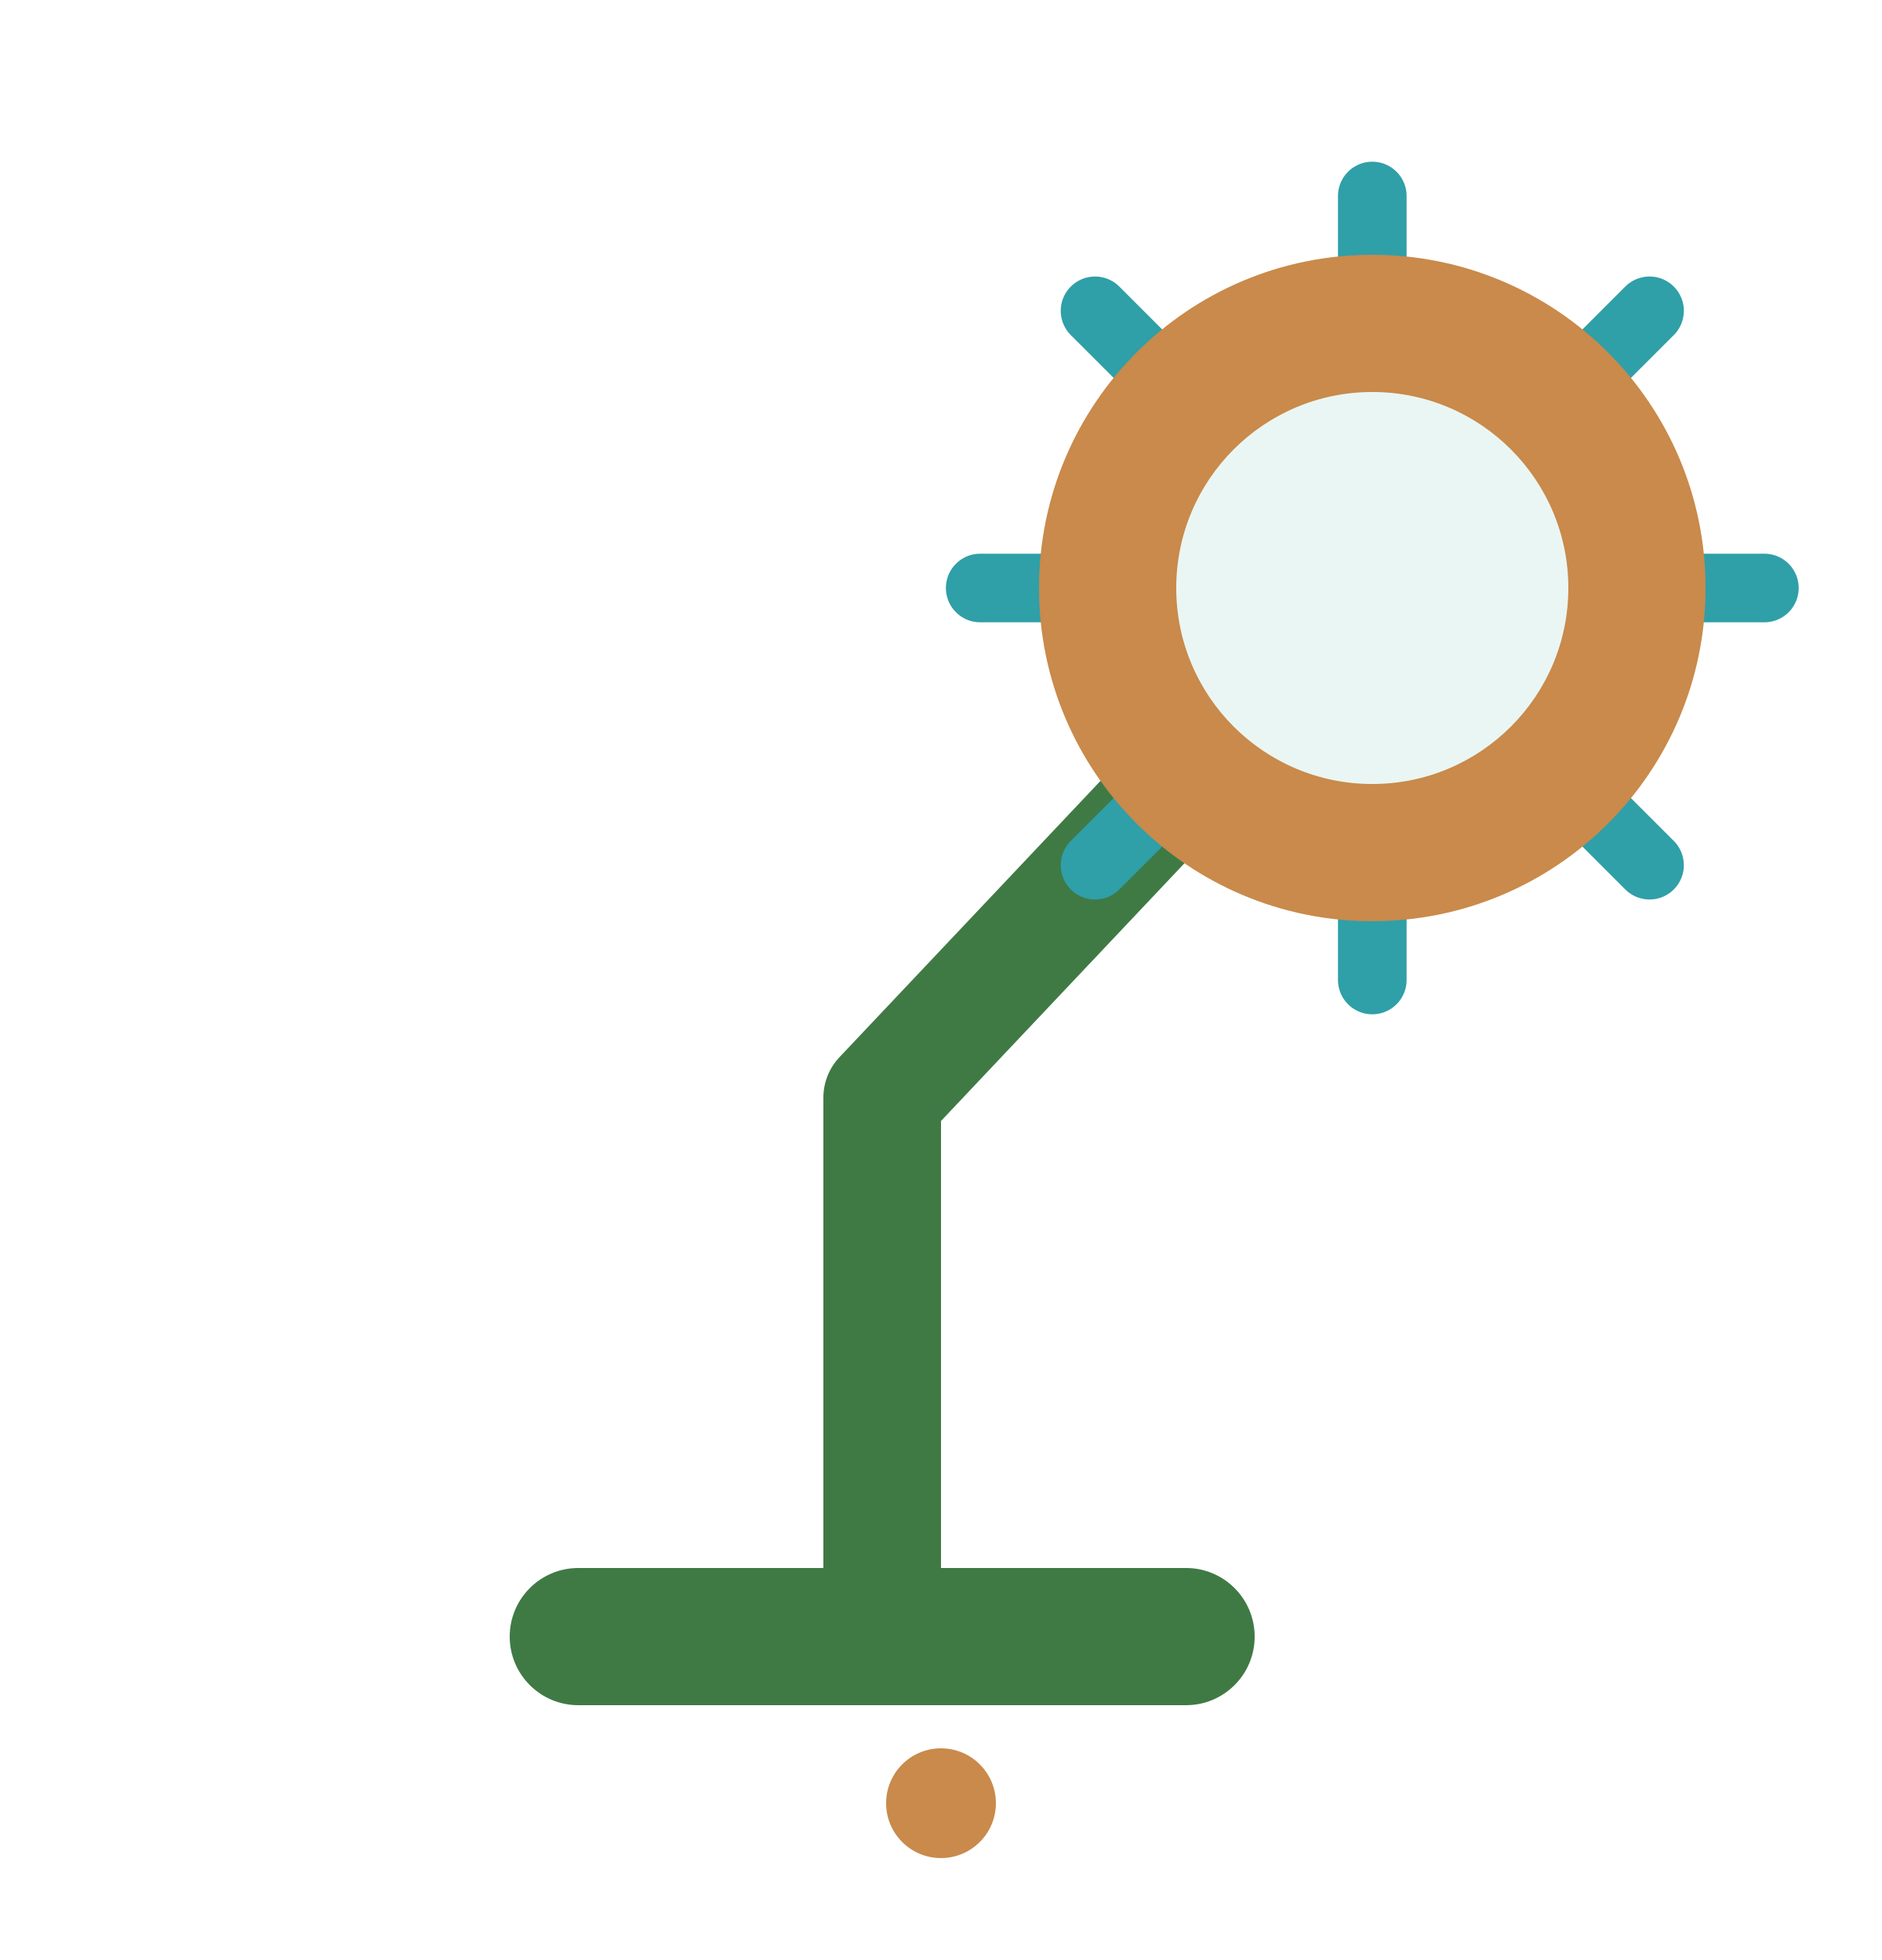
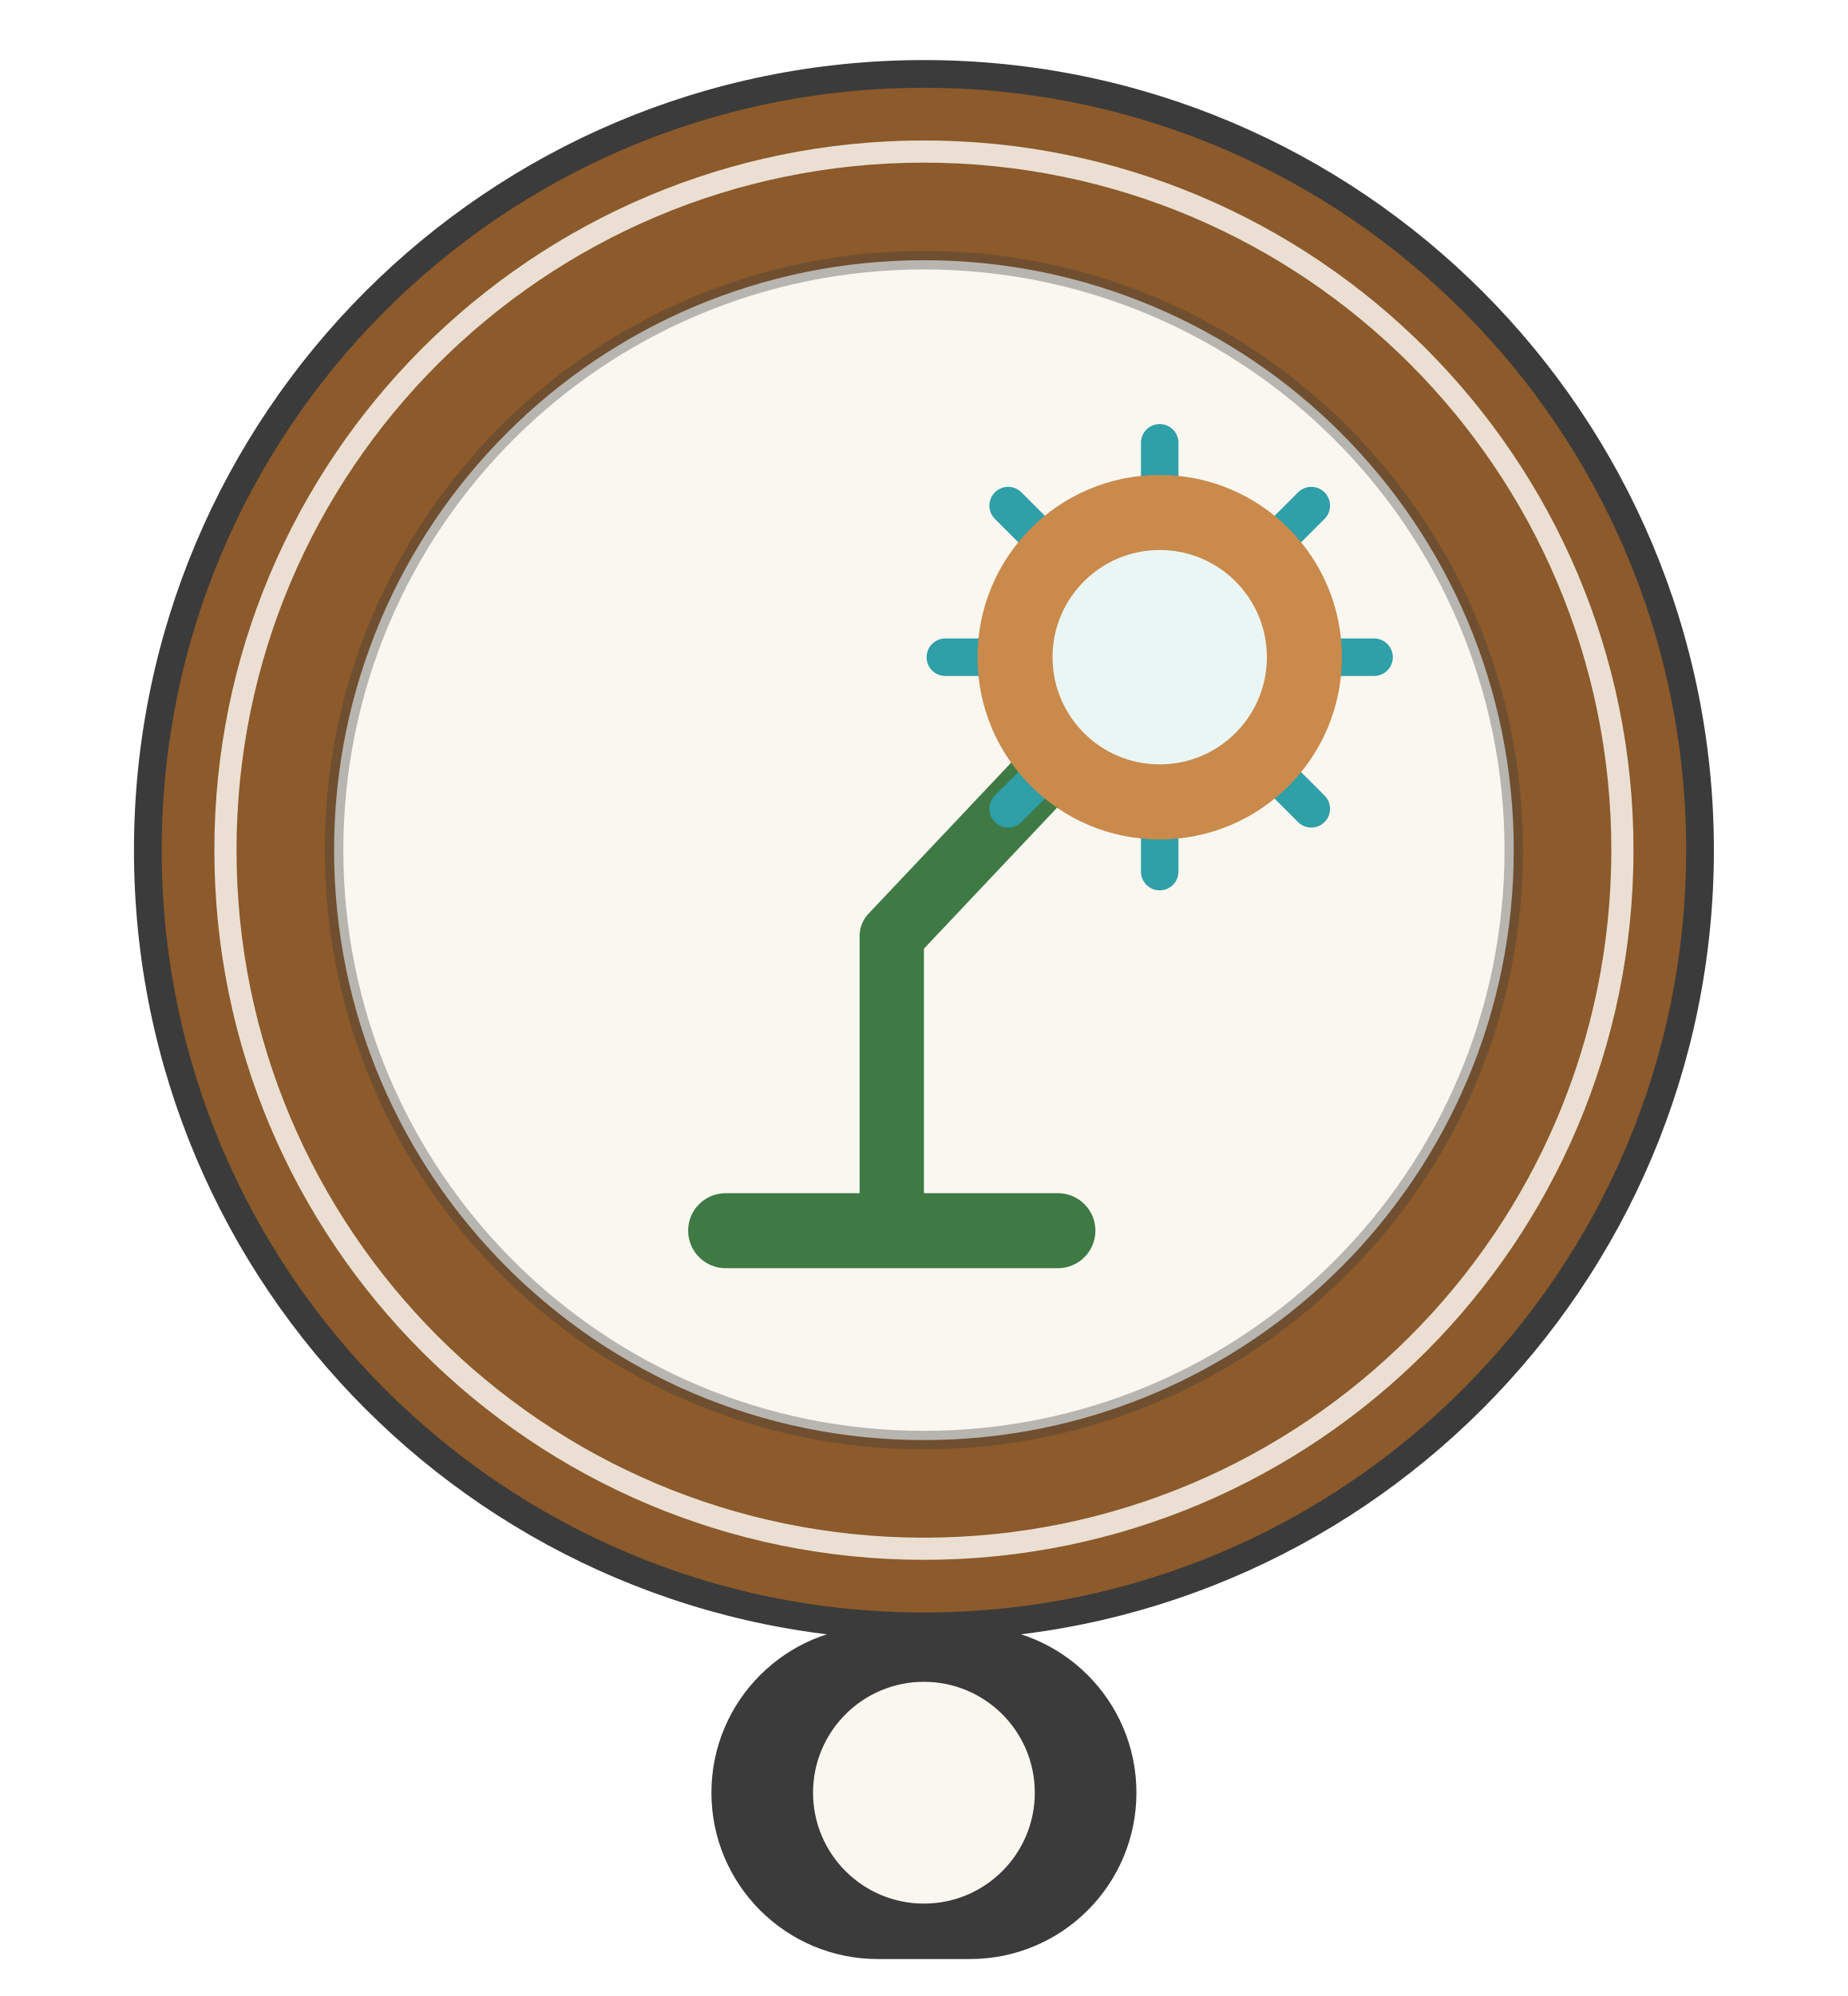
- <svg xmlns="http://www.w3.org/2000/svg" viewBox="0 0 96 100" width="96" height="100">
+ <svg xmlns="http://www.w3.org/2000/svg" viewBox="0 0 100 108" width="100" height="108">
  <defs>
    <linearGradient id="gMor" x1="0" y1="0" x2="1" y2="1">
      <stop offset="0" stop-color="#7AC4FF" />
      <stop offset="1" stop-color="#2459C8" />
    </linearGradient>
    <radialGradient id="gGlow">
      <stop offset="0" stop-color="#FFF3A0" stop-opacity=".95" />
      <stop offset="1" stop-color="#FFE060" stop-opacity="0" />
    </radialGradient>
    <linearGradient id="gMoon" x1="0" y1="0" x2="1" y2="1">
      <stop offset="0" stop-color="#D8F5C0" />
      <stop offset="1" stop-color="#9CD6A0" />
    </linearGradient>
  </defs>
-   <rect x="26" y="80" width="38" height="7" rx="3.5" fill="#3F7A45" />
-   <path d="M45 80 V56 L62 38" fill="none" stroke="#3F7A45" stroke-width="6" stroke-linecap="round" stroke-linejoin="round" />
-   <path d="M70 30 L100.0 30.0" stroke-dasharray="6 24" stroke-dashoffset="-14" fill="none" stroke="#2F9FA8" stroke-width="3.5" stroke-linecap="round" stroke-linejoin="round" />
-   <path d="M70 30 L91.2 51.2" stroke-dasharray="6 24" stroke-dashoffset="-14" fill="none" stroke="#2F9FA8" stroke-width="3.5" stroke-linecap="round" stroke-linejoin="round" />
-   <path d="M70 30 L70.0 60.0" stroke-dasharray="6 24" stroke-dashoffset="-14" fill="none" stroke="#2F9FA8" stroke-width="3.5" stroke-linecap="round" stroke-linejoin="round" />
-   <path d="M70 30 L48.8 51.2" stroke-dasharray="6 24" stroke-dashoffset="-14" fill="none" stroke="#2F9FA8" stroke-width="3.5" stroke-linecap="round" stroke-linejoin="round" />
-   <path d="M70 30 L40.0 30.0" stroke-dasharray="6 24" stroke-dashoffset="-14" fill="none" stroke="#2F9FA8" stroke-width="3.5" stroke-linecap="round" stroke-linejoin="round" />
-   <path d="M70 30 L48.8 8.8" stroke-dasharray="6 24" stroke-dashoffset="-14" fill="none" stroke="#2F9FA8" stroke-width="3.5" stroke-linecap="round" stroke-linejoin="round" />
-   <path d="M70 30 L70.0 0.0" stroke-dasharray="6 24" stroke-dashoffset="-14" fill="none" stroke="#2F9FA8" stroke-width="3.5" stroke-linecap="round" stroke-linejoin="round" />
-   <path d="M70 30 L91.2 8.8" stroke-dasharray="6 24" stroke-dashoffset="-14" fill="none" stroke="#2F9FA8" stroke-width="3.5" stroke-linecap="round" stroke-linejoin="round" />
-   <circle cx="70" cy="30" r="17" fill="#C98A4B" />
-   <circle cx="70" cy="30" r="10" fill="#EAF6F3" />
-   <circle cx="48" cy="92" r="2.8" fill="#C98A4B" />
+   <circle cx="50" cy="46" r="42.00" fill="#8C5A2B" stroke="#3B3B3B" stroke-width="1.5" stroke-linejoin="round" />
+   <circle cx="50" cy="46" r="37.80" fill="none" stroke="#FAF7F0" stroke-width="1.2" stroke-opacity=".85" stroke-linejoin="round" />
+   <circle cx="50" cy="46" r="31.92" fill="#FAF7F0" stroke="#3B3B3B" stroke-opacity=".35" stroke-width="1" stroke-linejoin="round" />
+   <g transform="translate(50 46) scale(.58) translate(-48 -48)">
+     <rect x="26" y="80" width="38" height="7" rx="3.5" fill="#3F7A45" />
+     <path d="M45 80 V56 L62 38" fill="none" stroke="#3F7A45" stroke-width="6" stroke-linecap="round" stroke-linejoin="round" />
+     <path d="M70 30 L100.0 30.0" stroke-dasharray="6 24" stroke-dashoffset="-14" fill="none" stroke="#2F9FA8" stroke-width="3.5" stroke-linecap="round" stroke-linejoin="round" />
+     <path d="M70 30 L91.2 51.2" stroke-dasharray="6 24" stroke-dashoffset="-14" fill="none" stroke="#2F9FA8" stroke-width="3.5" stroke-linecap="round" stroke-linejoin="round" />
+     <path d="M70 30 L70.0 60.0" stroke-dasharray="6 24" stroke-dashoffset="-14" fill="none" stroke="#2F9FA8" stroke-width="3.5" stroke-linecap="round" stroke-linejoin="round" />
+     <path d="M70 30 L48.8 51.2" stroke-dasharray="6 24" stroke-dashoffset="-14" fill="none" stroke="#2F9FA8" stroke-width="3.5" stroke-linecap="round" stroke-linejoin="round" />
+     <path d="M70 30 L40.0 30.0" stroke-dasharray="6 24" stroke-dashoffset="-14" fill="none" stroke="#2F9FA8" stroke-width="3.5" stroke-linecap="round" stroke-linejoin="round" />
+     <path d="M70 30 L48.8 8.8" stroke-dasharray="6 24" stroke-dashoffset="-14" fill="none" stroke="#2F9FA8" stroke-width="3.5" stroke-linecap="round" stroke-linejoin="round" />
+     <path d="M70 30 L70.0 0.0" stroke-dasharray="6 24" stroke-dashoffset="-14" fill="none" stroke="#2F9FA8" stroke-width="3.5" stroke-linecap="round" stroke-linejoin="round" />
+     <path d="M70 30 L91.2 8.8" stroke-dasharray="6 24" stroke-dashoffset="-14" fill="none" stroke="#2F9FA8" stroke-width="3.5" stroke-linecap="round" stroke-linejoin="round" />
+     <circle cx="70" cy="30" r="17" fill="#C98A4B" />
+     <circle cx="70" cy="30" r="10" fill="#EAF6F3" />
+   </g>
+   <rect x="38.5" y="88" width="23" height="18" rx="9" fill="#3B3B3B" />
+   <circle cx="50.0" cy="97" r="6" fill="#FAF7F0" />
</svg>
